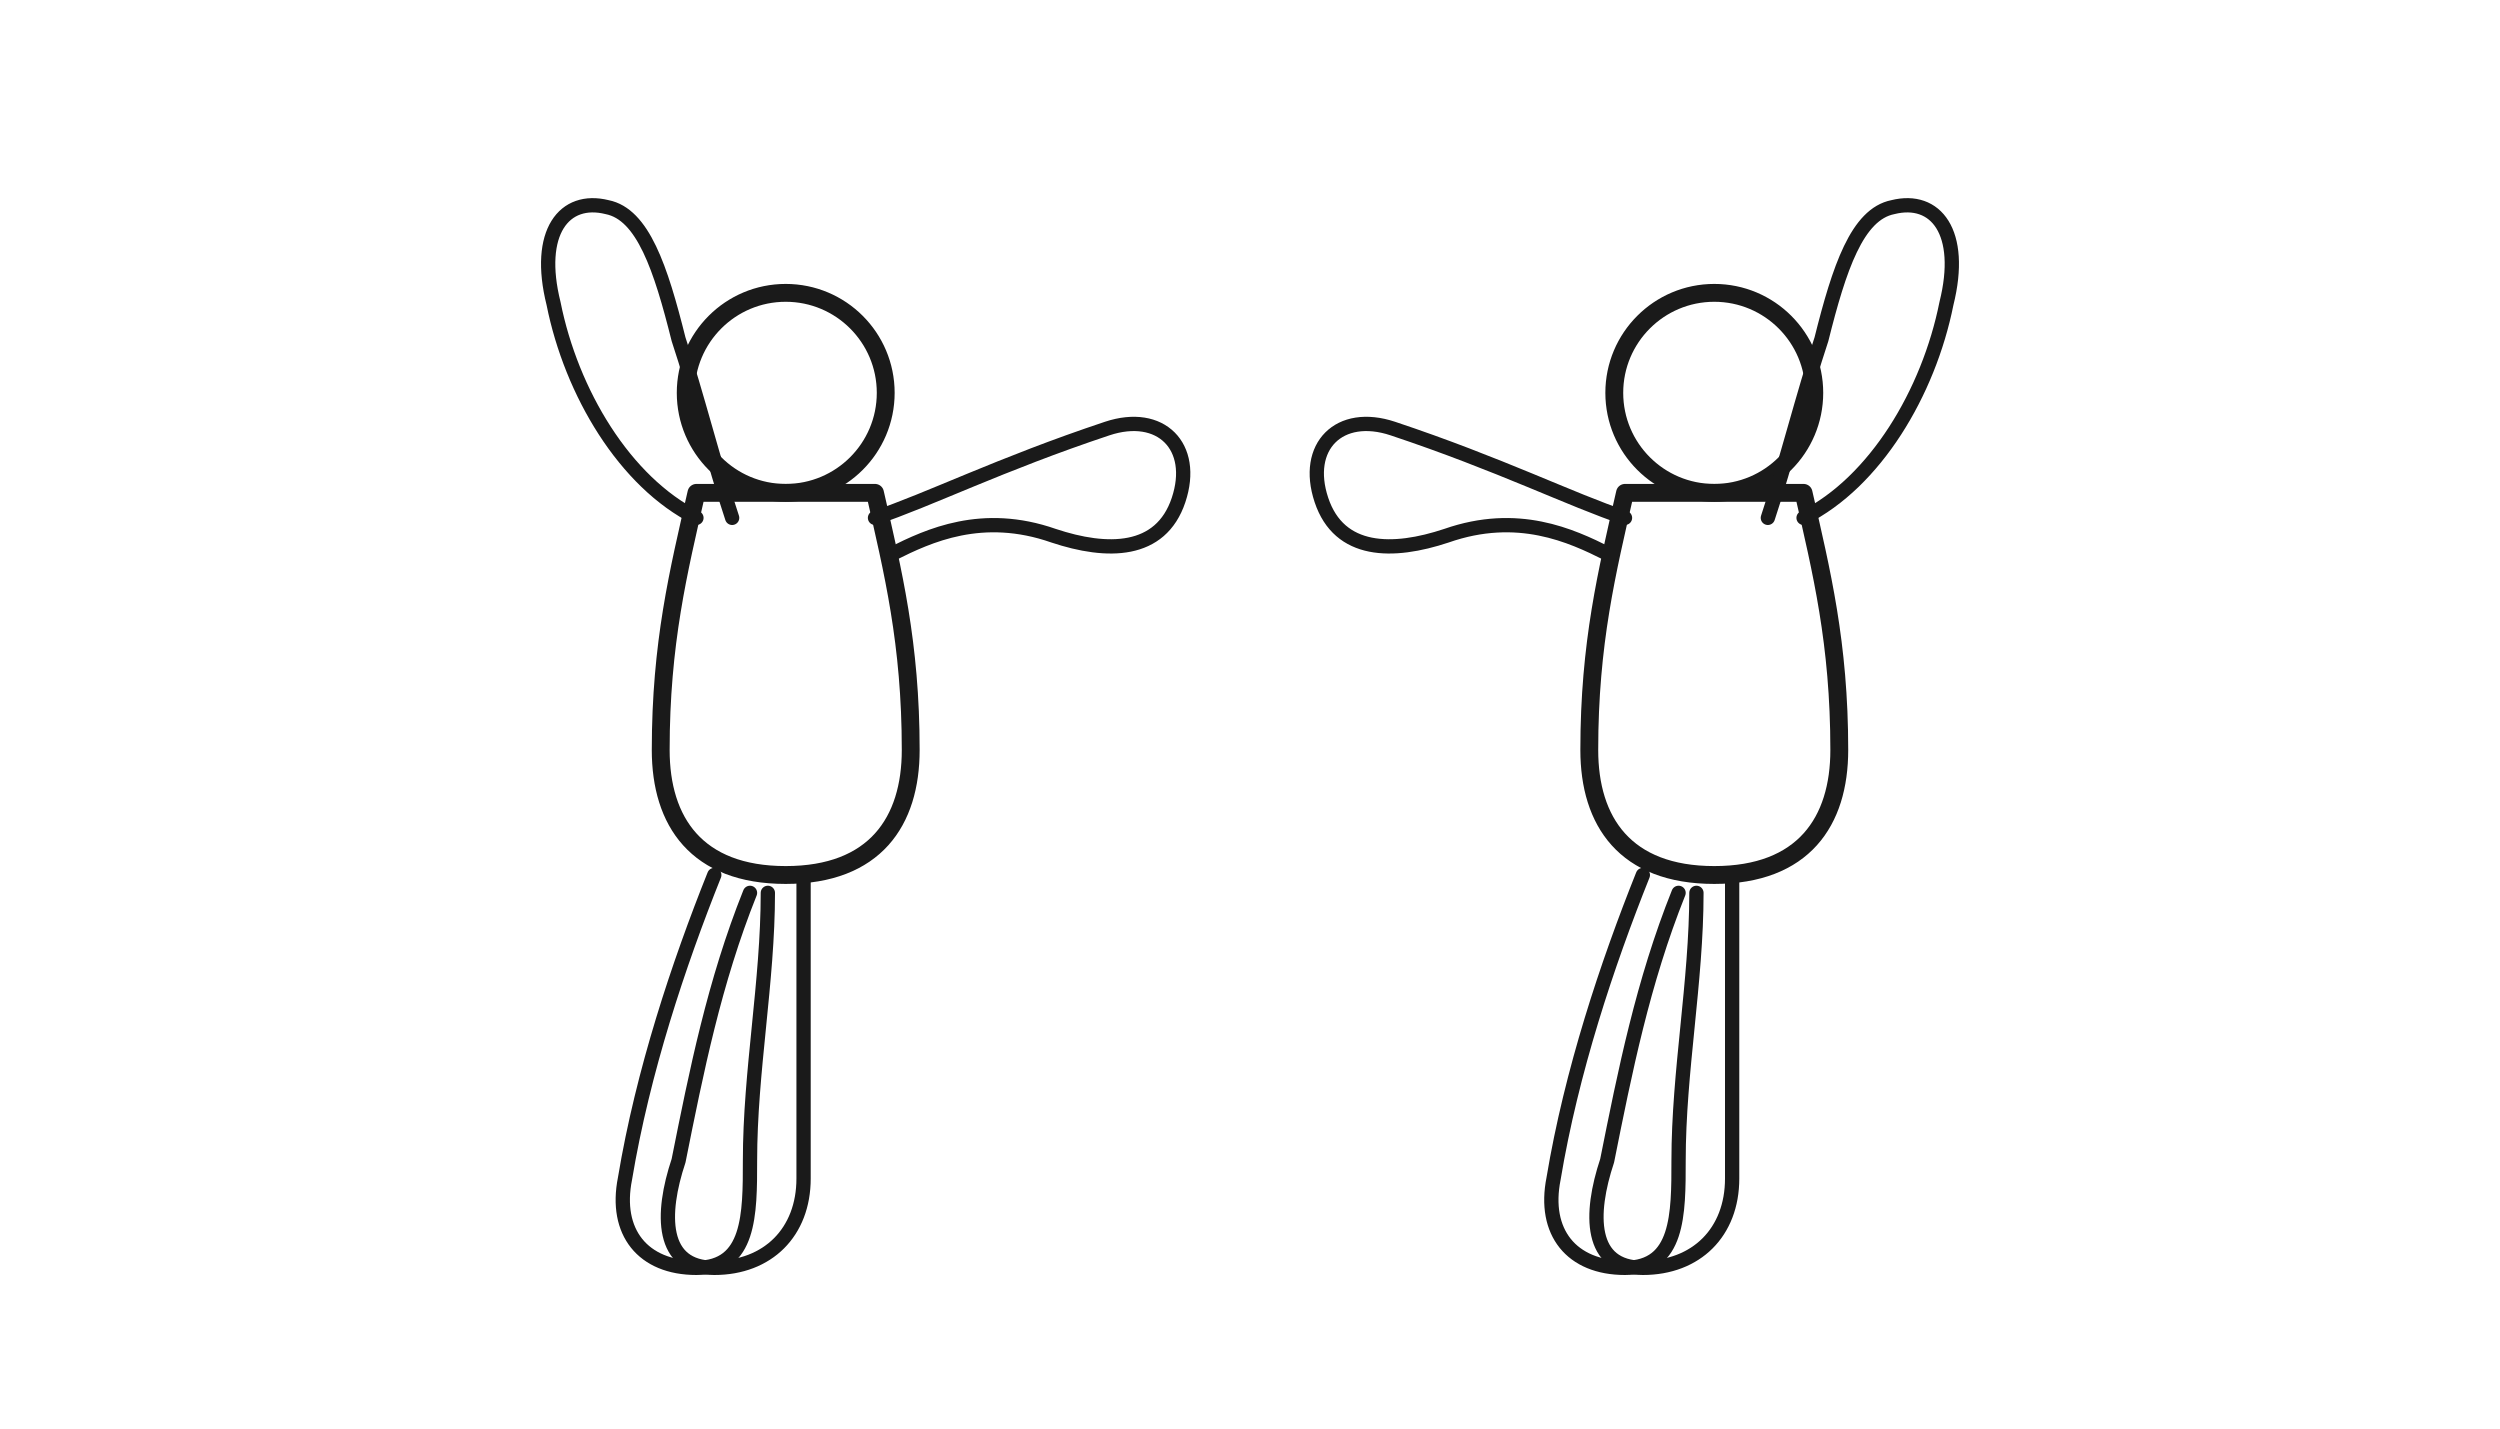
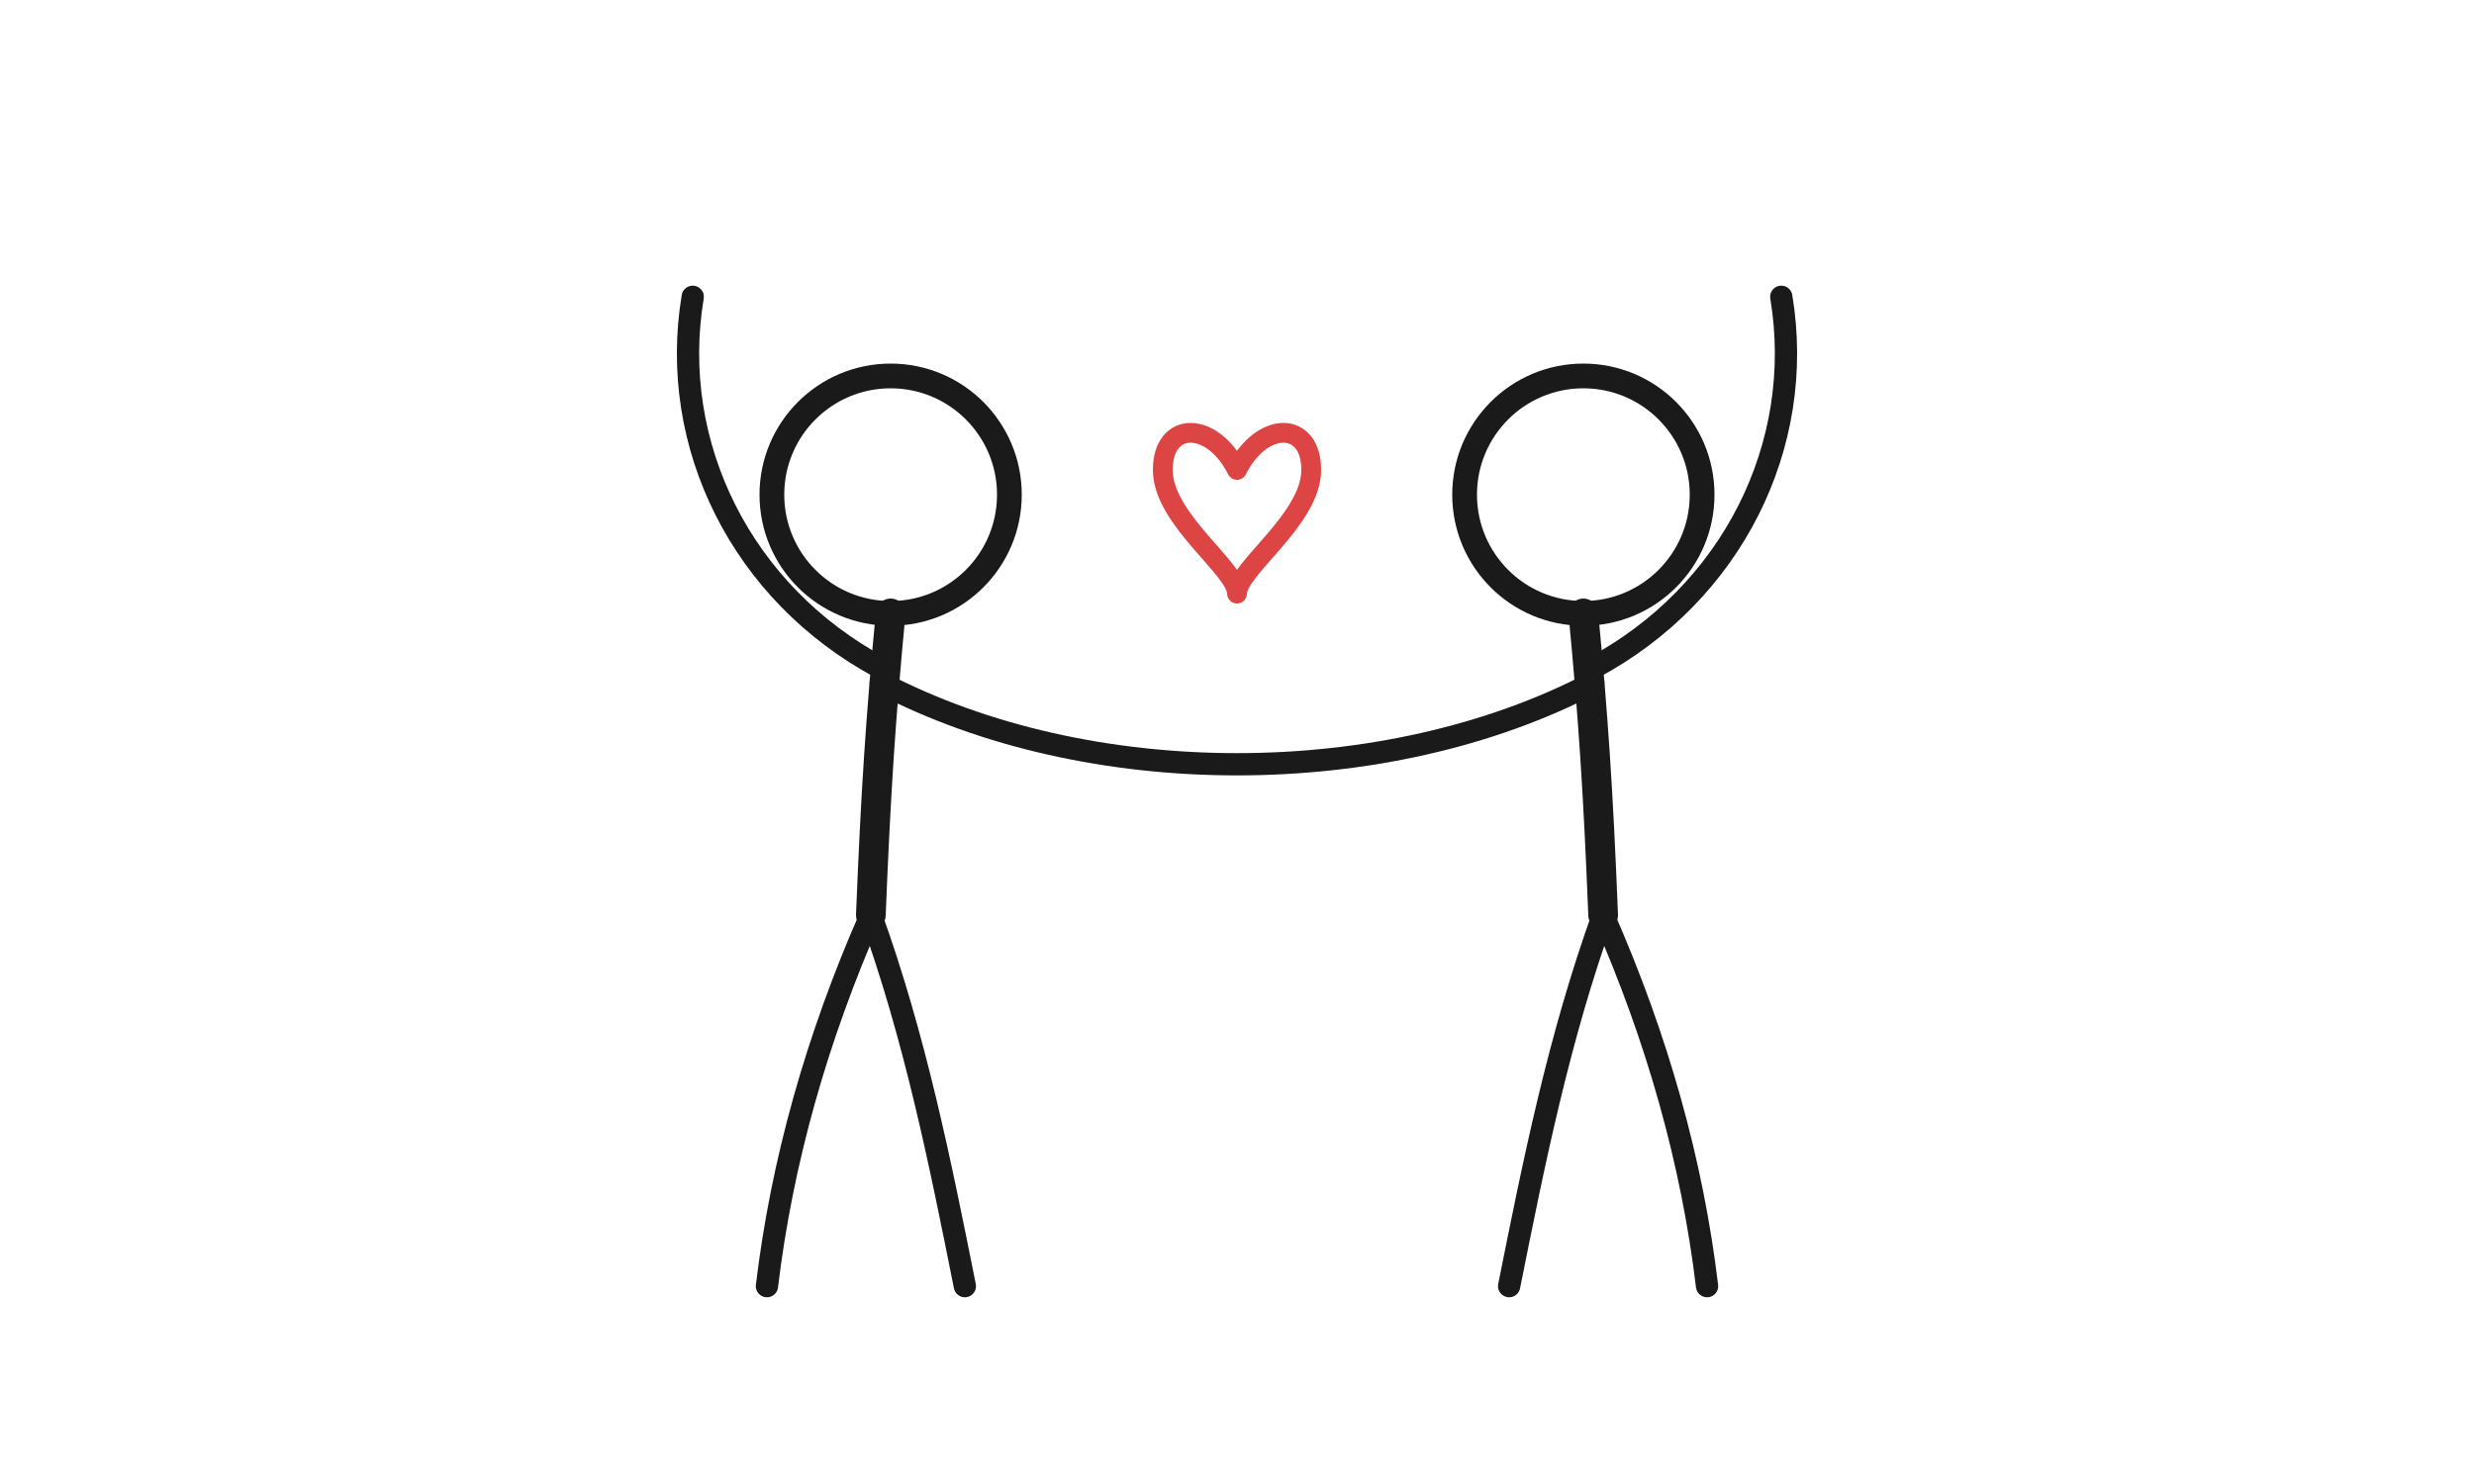
- <svg xmlns="http://www.w3.org/2000/svg" viewBox="0 0 700 400" width="700" height="400">
+ <svg xmlns="http://www.w3.org/2000/svg" viewBox="0 0 500 300" width="500" height="300">
  <defs>
    <style>
-       .outline { fill: none; stroke: #1a1a1a; stroke-linecap: round; stroke-linejoin: round; }
-       .thick { stroke-width: 5; }
-       .med { stroke-width: 4; }
-       .light { stroke-width: 3.5; }
+       .body-line { fill: none; stroke: #1a1a1a; stroke-linecap: round; stroke-linejoin: round; }
+       .torso { stroke-width: 6; }
+       .limb { stroke-width: 4.5; }
+       .head { stroke-width: 5; fill: none; }
+       .heart { fill: none; stroke: #d44; stroke-width: 4; stroke-linecap: round; stroke-linejoin: round; }
    </style>
  </defs>
-   <circle cx="220" cy="110" r="28" class="outline thick" />
-   <path d="M195 138 C190 160, 185 180, 185 210 C185 230, 195 245, 220 245 C245 245, 255 230, 255 210 C255 180, 250 160, 245 138 Z" class="outline thick" />
-   <path d="M195 145 C175 135, 160 110, 155 85 C150 65, 158 55, 170 58 C180 60, 185 75, 190 95 C195 110, 200 130, 205 145" class="outline med" />
-   <path d="M245 145 C260 140, 280 130, 310 120 C325 115, 335 125, 330 140 C325 155, 310 155, 295 150 C275 143, 260 150, 250 155" class="outline med" />
-   <path d="M200 245 C190 270, 180 300, 175 330 C172 345, 180 355, 195 355 C210 355, 210 340, 210 325 C210 300, 215 275, 215 250" class="outline med" />
-   <path d="M225 245 C225 270, 225 300, 225 330 C225 345, 215 355, 200 355 C185 355, 185 340, 190 325 C195 300, 200 275, 210 250" class="outline med" />
-   <circle cx="480" cy="110" r="28" class="outline thick" />
-   <path d="M455 138 C450 160, 445 180, 445 210 C445 230, 455 245, 480 245 C505 245, 515 230, 515 210 C515 180, 510 160, 505 138 Z" class="outline thick" />
-   <path d="M505 145 C525 135, 540 110, 545 85 C550 65, 542 55, 530 58 C520 60, 515 75, 510 95 C505 110, 500 130, 495 145" class="outline med" />
-   <path d="M455 145 C440 140, 420 130, 390 120 C375 115, 365 125, 370 140 C375 155, 390 155, 405 150 C425 143, 440 150, 450 155" class="outline med" />
-   <path d="M460 245 C450 270, 440 300, 435 330 C432 345, 440 355, 455 355 C470 355, 470 340, 470 325 C470 300, 475 275, 475 250" class="outline med" />
-   <path d="M485 245 C485 270, 485 300, 485 330 C485 345, 475 355, 460 355 C445 355, 445 340, 450 325 C455 300, 460 275, 470 250" class="outline med" />
+   <circle cx="180" cy="100" r="24" class="body-line head" />
+   <path d="M180 124 C178 145, 177 160, 176 185" class="body-line torso" />
+   <path d="M178 135 C150 120, 135 90, 140 60" class="body-line limb" />
+   <path d="M176 185 C165 210, 158 235, 155 260" class="body-line limb" />
+   <path d="M176 185 C185 210, 190 235, 195 260" class="body-line limb" />
+   <circle cx="320" cy="100" r="24" class="body-line head" />
+   <path d="M320 124 C322 145, 323 160, 324 185" class="body-line torso" />
+   <path d="M322 135 C350 120, 365 90, 360 60" class="body-line limb" />
+   <path d="M324 185 C335 210, 342 235, 345 260" class="body-line limb" />
+   <path d="M324 185 C315 210, 310 235, 305 260" class="body-line limb" />
+   <path d="M178 138 C220 160, 280 160, 322 138" class="body-line limb" />
+   <path d="M250 95 C245 85, 235 85, 235 95 C235 105, 250 115, 250 120 C250 115, 265 105, 265 95 C265 85, 255 85, 250 95 Z" class="heart" />
</svg>
